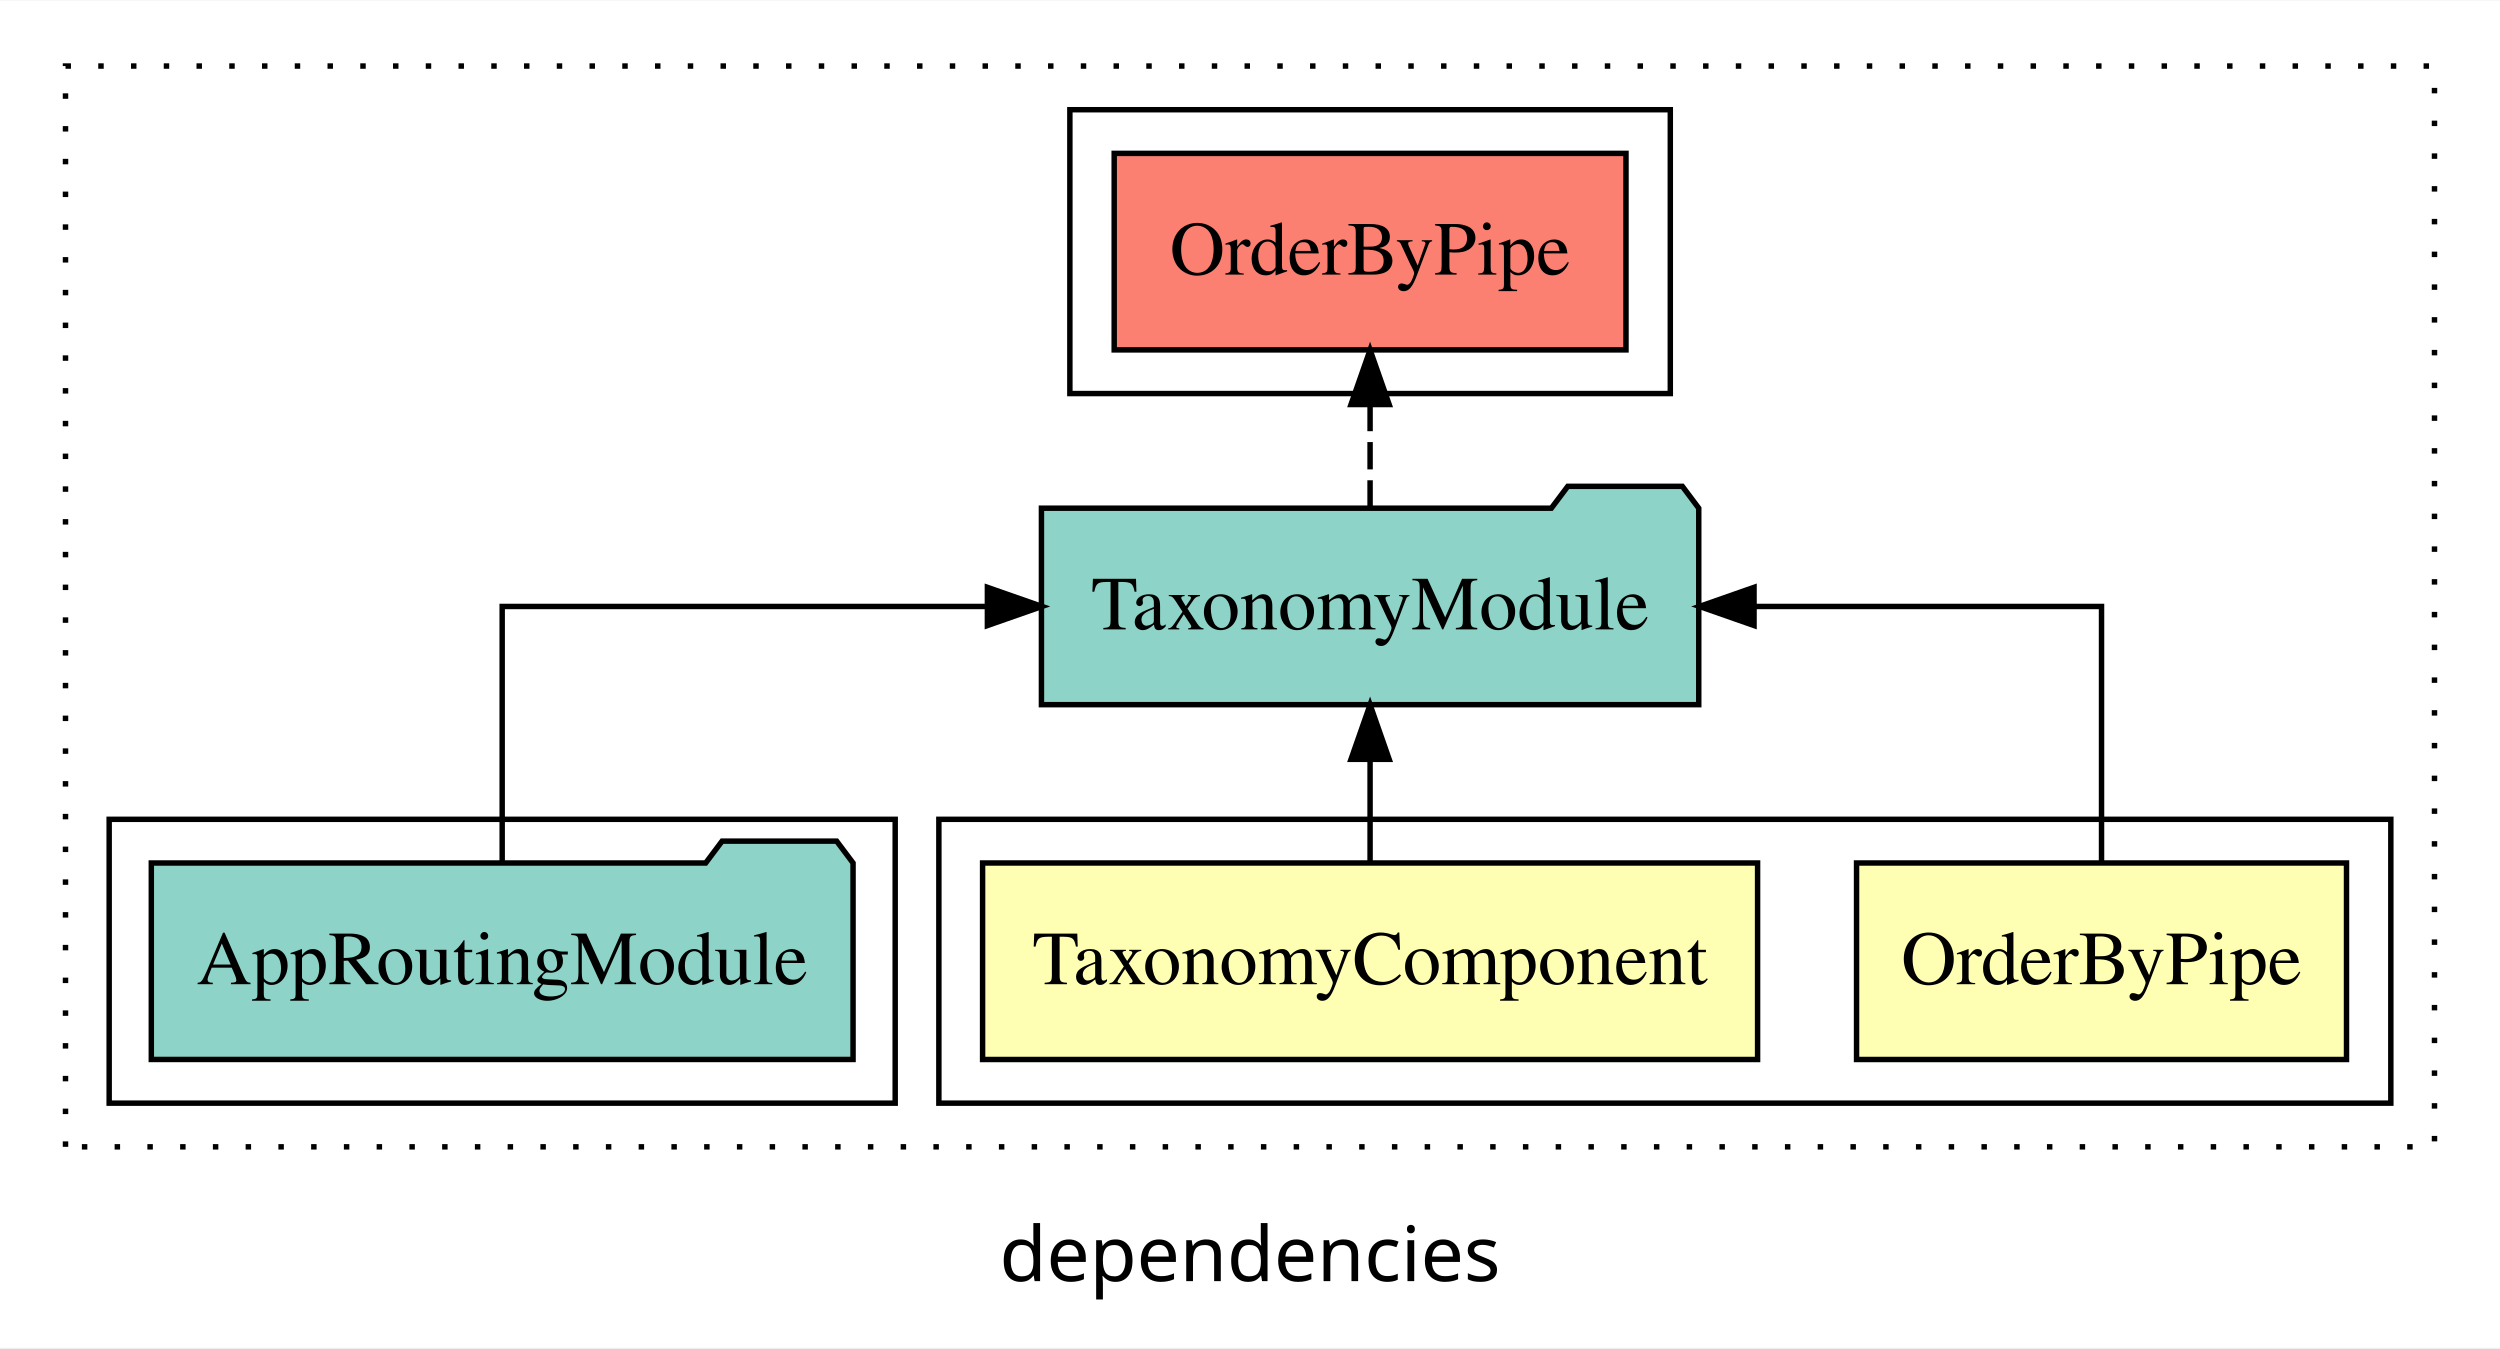
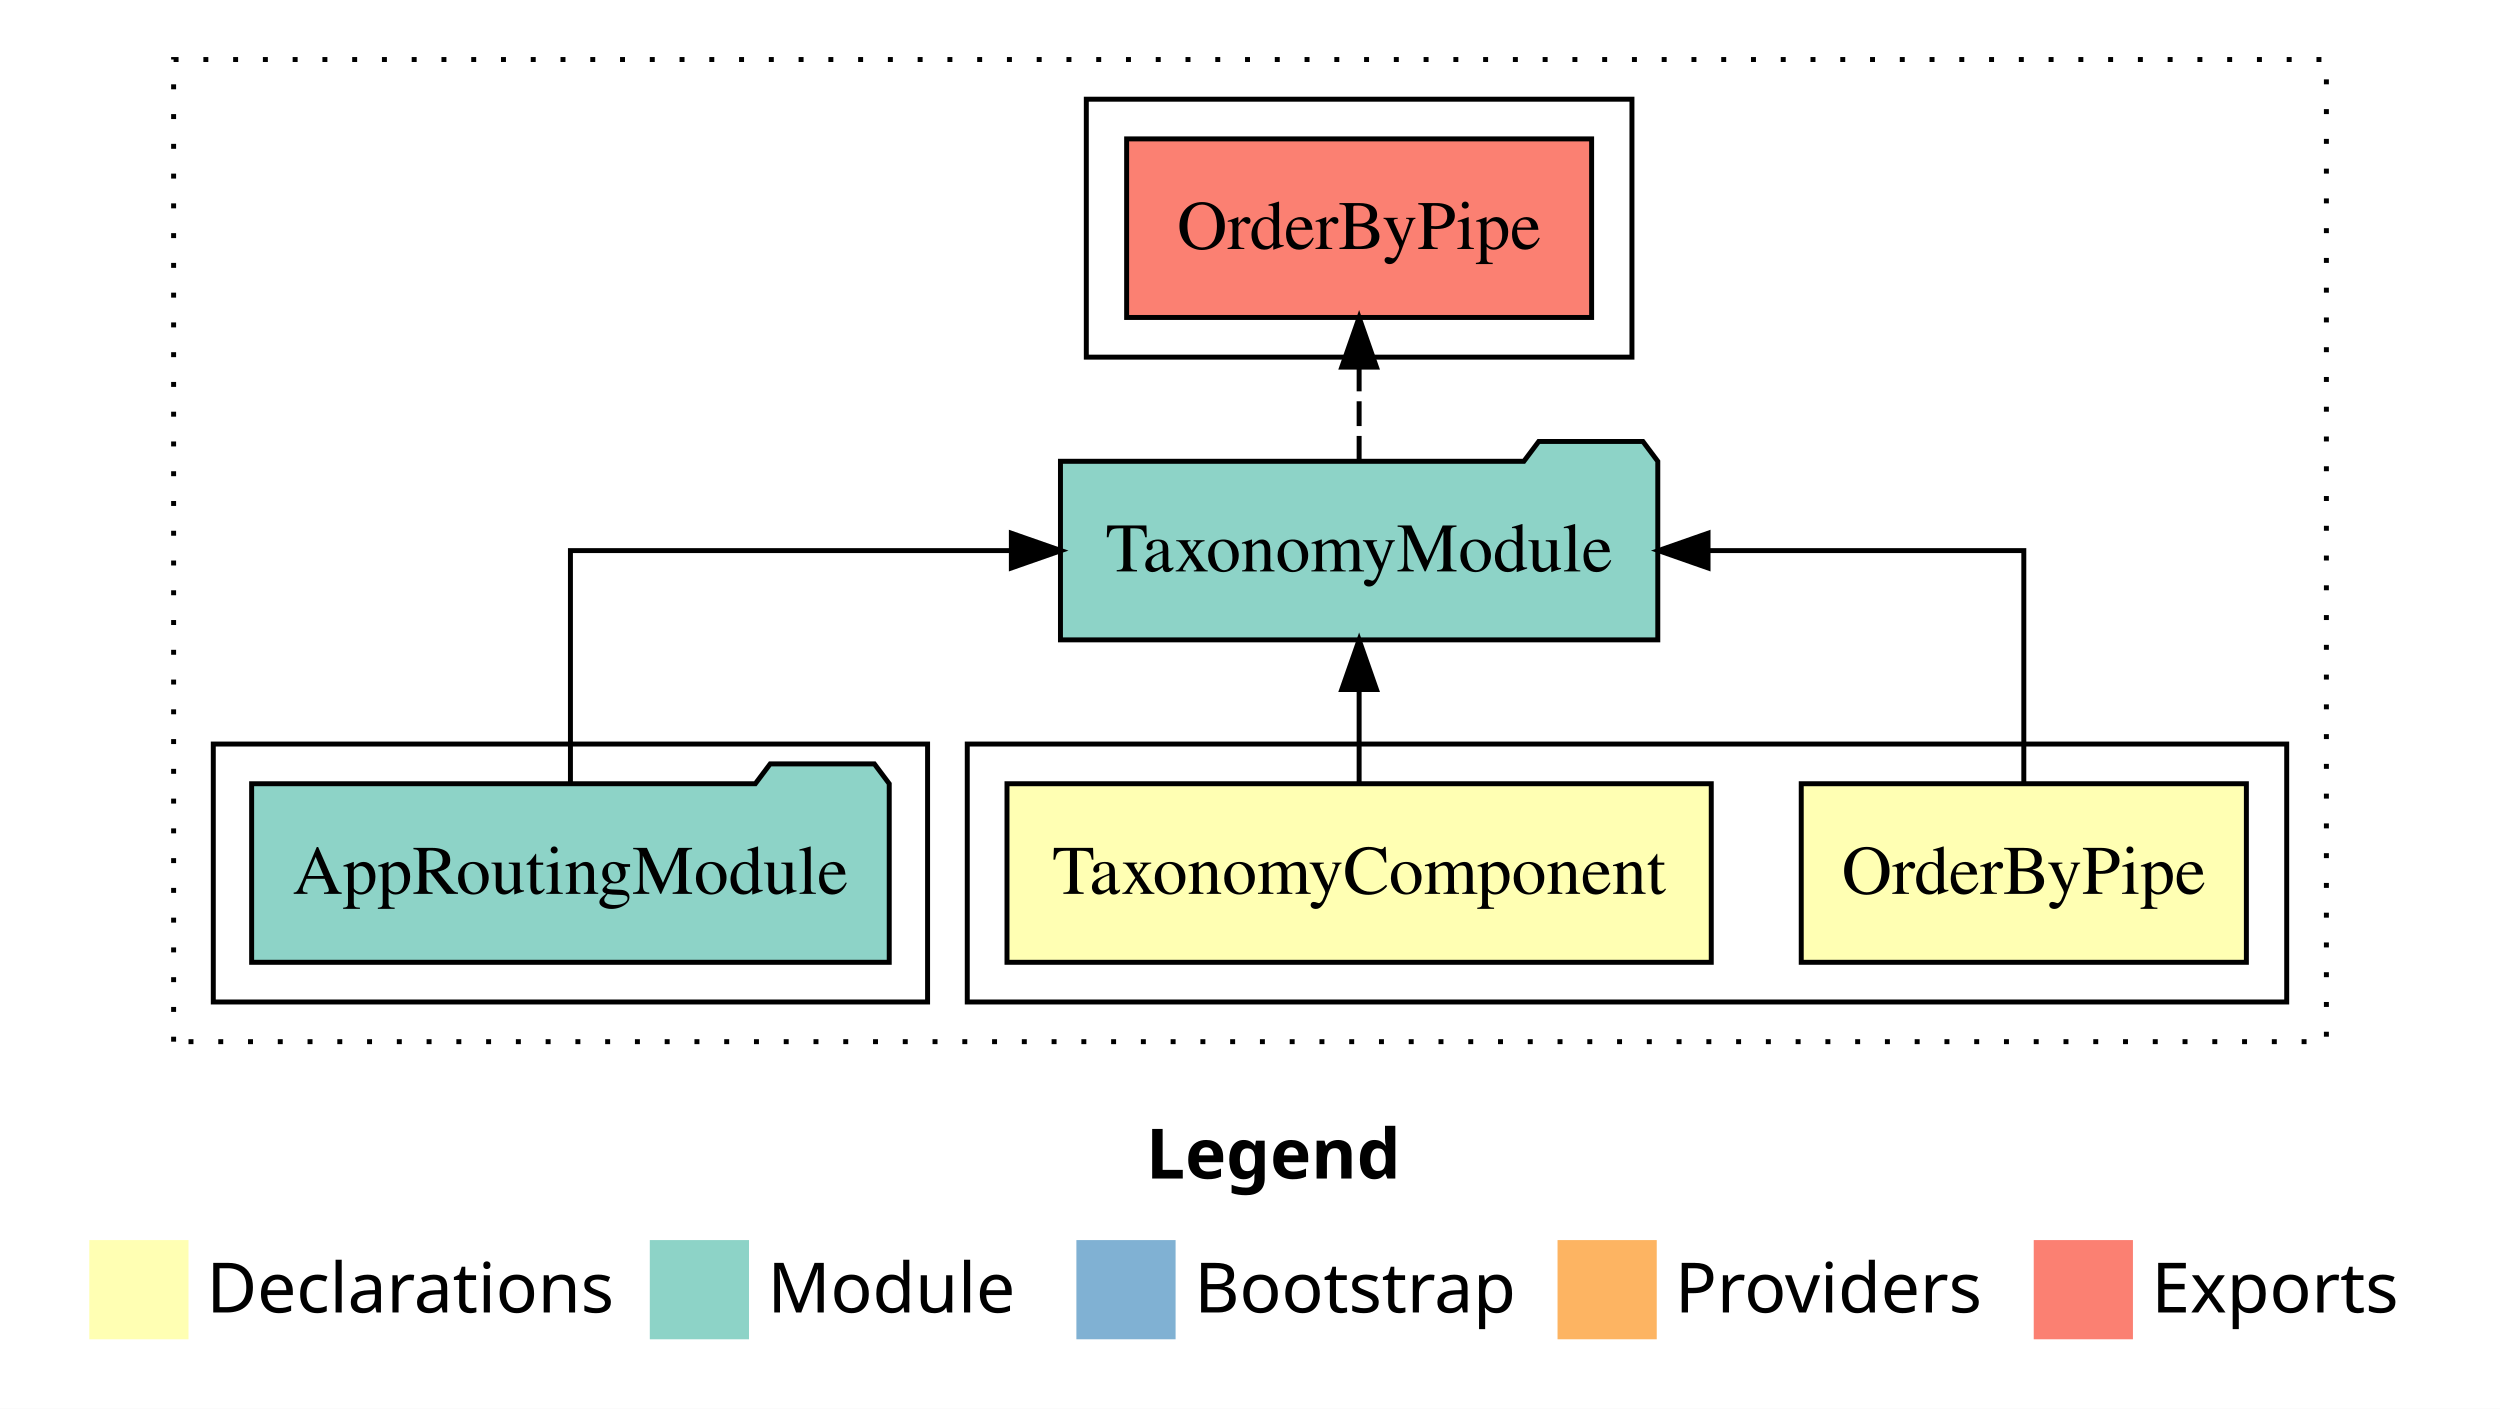
- <svg xmlns="http://www.w3.org/2000/svg" width="458pt" height="247pt" viewBox="0.00 0.00 458.00 246.80">
-   <g id="graph0" class="graph" transform="scale(1 1) rotate(0) translate(4 242.8)">
-     <polygon fill="white" stroke="transparent" points="-4,4 -4,-242.8 454,-242.8 454,4 -4,4" />
-     <text text-anchor="middle" x="225" y="-8.2" font-family="sans-serif" font-size="14.00">dependencies</text>
+ <svg xmlns="http://www.w3.org/2000/svg" width="504pt" height="284pt" viewBox="0.00 0.00 504.00 284.00">
+   <g id="graph0" class="graph" transform="scale(1 1) rotate(0) translate(4 280)">
+     <polygon fill="white" stroke="transparent" points="-4,4 -4,-280 500,-280 500,4 -4,4" />
+     <text text-anchor="start" x="227.01" y="-42.4" font-family="Times-12" font-weight="bold" font-size="14.00">Legend</text>
+     <polygon fill="#ffffb3" stroke="transparent" points="14,-10 14,-30 34,-30 34,-10 14,-10" />
+     <text text-anchor="start" x="37.63" y="-15.4" font-family="Times-12" font-size="14.00">  Declarations</text>
+     <polygon fill="#8dd3c7" stroke="transparent" points="127,-10 127,-30 147,-30 147,-10 127,-10" />
+     <text text-anchor="start" x="150.73" y="-15.4" font-family="Times-12" font-size="14.00">  Module</text>
+     <polygon fill="#80b1d3" stroke="transparent" points="213,-10 213,-30 233,-30 233,-10 213,-10" />
+     <text text-anchor="start" x="236.78" y="-15.4" font-family="Times-12" font-size="14.00">  Bootstrap</text>
+     <polygon fill="#fdb462" stroke="transparent" points="310,-10 310,-30 330,-30 330,-10 310,-10" />
+     <text text-anchor="start" x="333.67" y="-15.4" font-family="Times-12" font-size="14.00">  Providers</text>
+     <polygon fill="#fb8072" stroke="transparent" points="406,-10 406,-30 426,-30 426,-10 406,-10" />
+     <text text-anchor="start" x="429.73" y="-15.4" font-family="Times-12" font-size="14.00">  Exports</text>
    <g id="clust1" class="cluster">
-       <polygon fill="none" stroke="black" stroke-dasharray="1,5" points="8,-32.8 8,-230.8 442,-230.8 442,-32.8 8,-32.8" />
+       <polygon fill="none" stroke="black" stroke-dasharray="1,5" points="31,-70 31,-268 465,-268 465,-70 31,-70" />
    </g>
    <g id="clust6" class="cluster">
-       <polygon fill="none" stroke="black" points="192,-170.8 192,-222.8 302,-222.8 302,-170.8 192,-170.8" />
+       <polygon fill="none" stroke="black" points="215,-208 215,-260 325,-260 325,-208 215,-208" />
    </g>
    <g id="clust2" class="cluster">
-       <polygon fill="none" stroke="black" points="168,-40.8 168,-92.8 434,-92.8 434,-40.8 168,-40.8" />
+       <polygon fill="none" stroke="black" points="191,-78 191,-130 457,-130 457,-78 191,-78" />
    </g>
    <g id="clust5" class="cluster">
-       <polygon fill="none" stroke="black" points="16,-40.8 16,-92.8 160,-92.8 160,-40.8 16,-40.8" />
+       <polygon fill="none" stroke="black" points="39,-78 39,-130 183,-130 183,-78 39,-78" />
    </g>
    <g id="node1" class="node">
-       <polygon fill="#ffffb3" stroke="black" points="425.88,-84.8 336.12,-84.8 336.12,-48.8 425.88,-48.8 425.88,-84.8" />
-       <text text-anchor="middle" x="381" y="-62.6" font-family="Times,serif" font-size="14.00">OrderByPipe</text>
+       <polygon fill="#ffffb3" stroke="black" points="448.87,-122 359.13,-122 359.13,-86 448.87,-86 448.87,-122" />
+       <text text-anchor="middle" x="404" y="-99.8" font-family="Times,serif" font-size="14.00">OrderByPipe</text>
    </g>
    <g id="node3" class="node">
-       <polygon fill="#8dd3c7" stroke="black" points="307.21,-149.8 304.21,-153.8 283.21,-153.8 280.21,-149.8 186.79,-149.8 186.79,-113.8 307.21,-113.8 307.21,-149.8" />
-       <text text-anchor="middle" x="247" y="-127.6" font-family="Times,serif" font-size="14.00">TaxonomyModule</text>
+       <polygon fill="#8dd3c7" stroke="black" points="330.21,-187 327.21,-191 306.21,-191 303.21,-187 209.79,-187 209.79,-151 330.21,-151 330.21,-187" />
+       <text text-anchor="middle" x="270" y="-164.8" font-family="Times,serif" font-size="14.00">TaxonomyModule</text>
    </g>
    <g id="edge1" class="edge">
-       <path fill="none" stroke="black" d="M381,-84.91C381,-104.14 381,-131.8 381,-131.8 381,-131.8 317.34,-131.8 317.34,-131.8" />
-       <polygon fill="black" stroke="black" points="317.34,-128.3 307.34,-131.8 317.34,-135.3 317.34,-128.3" />
+       <path fill="none" stroke="black" d="M404,-122.11C404,-141.34 404,-169 404,-169 404,-169 340.34,-169 340.34,-169" />
+       <polygon fill="black" stroke="black" points="340.34,-165.5 330.34,-169 340.34,-172.5 340.34,-165.5" />
    </g>
    <g id="node2" class="node">
-       <polygon fill="#ffffb3" stroke="black" points="317.99,-84.8 176.01,-84.8 176.01,-48.8 317.99,-48.8 317.99,-84.8" />
-       <text text-anchor="middle" x="247" y="-62.6" font-family="Times,serif" font-size="14.00">TaxonomyComponent</text>
+       <polygon fill="#ffffb3" stroke="black" points="340.99,-122 199.01,-122 199.01,-86 340.99,-86 340.99,-122" />
+       <text text-anchor="middle" x="270" y="-99.8" font-family="Times,serif" font-size="14.00">TaxonomyComponent</text>
    </g>
    <g id="edge2" class="edge">
-       <path fill="none" stroke="black" d="M247,-84.91C247,-84.91 247,-103.79 247,-103.79" />
-       <polygon fill="black" stroke="black" points="243.5,-103.79 247,-113.79 250.5,-103.79 243.5,-103.79" />
+       <path fill="none" stroke="black" d="M270,-122.11C270,-122.11 270,-140.99 270,-140.99" />
+       <polygon fill="black" stroke="black" points="266.5,-140.99 270,-150.99 273.5,-140.99 266.5,-140.99" />
    </g>
    <g id="node5" class="node">
-       <polygon fill="#fb8072" stroke="black" points="293.88,-214.8 200.12,-214.8 200.12,-178.8 293.88,-178.8 293.88,-214.8" />
-       <text text-anchor="middle" x="247" y="-192.6" font-family="Times,serif" font-size="14.00">OrderByPipe </text>
+       <polygon fill="#fb8072" stroke="black" points="316.87,-252 223.13,-252 223.13,-216 316.87,-216 316.87,-252" />
+       <text text-anchor="middle" x="270" y="-229.8" font-family="Times,serif" font-size="14.00">OrderByPipe </text>
    </g>
    <g id="edge4" class="edge">
-       <path fill="none" stroke="black" stroke-dasharray="5,2" d="M247,-149.91C247,-149.91 247,-168.79 247,-168.79" />
-       <polygon fill="black" stroke="black" points="243.5,-168.79 247,-178.79 250.5,-168.79 243.5,-168.79" />
+       <path fill="none" stroke="black" stroke-dasharray="5,2" d="M270,-187.11C270,-187.11 270,-205.99 270,-205.99" />
+       <polygon fill="black" stroke="black" points="266.5,-205.99 270,-215.99 273.5,-205.99 266.5,-205.99" />
    </g>
    <g id="node4" class="node">
-       <polygon fill="#8dd3c7" stroke="black" points="152.28,-84.8 149.28,-88.8 128.28,-88.8 125.28,-84.8 23.72,-84.8 23.72,-48.8 152.28,-48.8 152.28,-84.8" />
-       <text text-anchor="middle" x="88" y="-62.6" font-family="Times,serif" font-size="14.00">AppRoutingModule</text>
+       <polygon fill="#8dd3c7" stroke="black" points="175.27,-122 172.27,-126 151.27,-126 148.27,-122 46.73,-122 46.73,-86 175.27,-86 175.27,-122" />
+       <text text-anchor="middle" x="111" y="-99.8" font-family="Times,serif" font-size="14.00">AppRoutingModule</text>
    </g>
    <g id="edge3" class="edge">
-       <path fill="none" stroke="black" d="M88,-84.91C88,-104.14 88,-131.8 88,-131.8 88,-131.8 176.89,-131.8 176.89,-131.8" />
-       <polygon fill="black" stroke="black" points="176.89,-135.3 186.89,-131.8 176.89,-128.3 176.89,-135.3" />
+       <path fill="none" stroke="black" d="M111,-122.11C111,-141.34 111,-169 111,-169 111,-169 199.89,-169 199.89,-169" />
+       <polygon fill="black" stroke="black" points="199.89,-172.5 209.89,-169 199.89,-165.5 199.89,-172.5" />
    </g>
  </g>
</svg>
